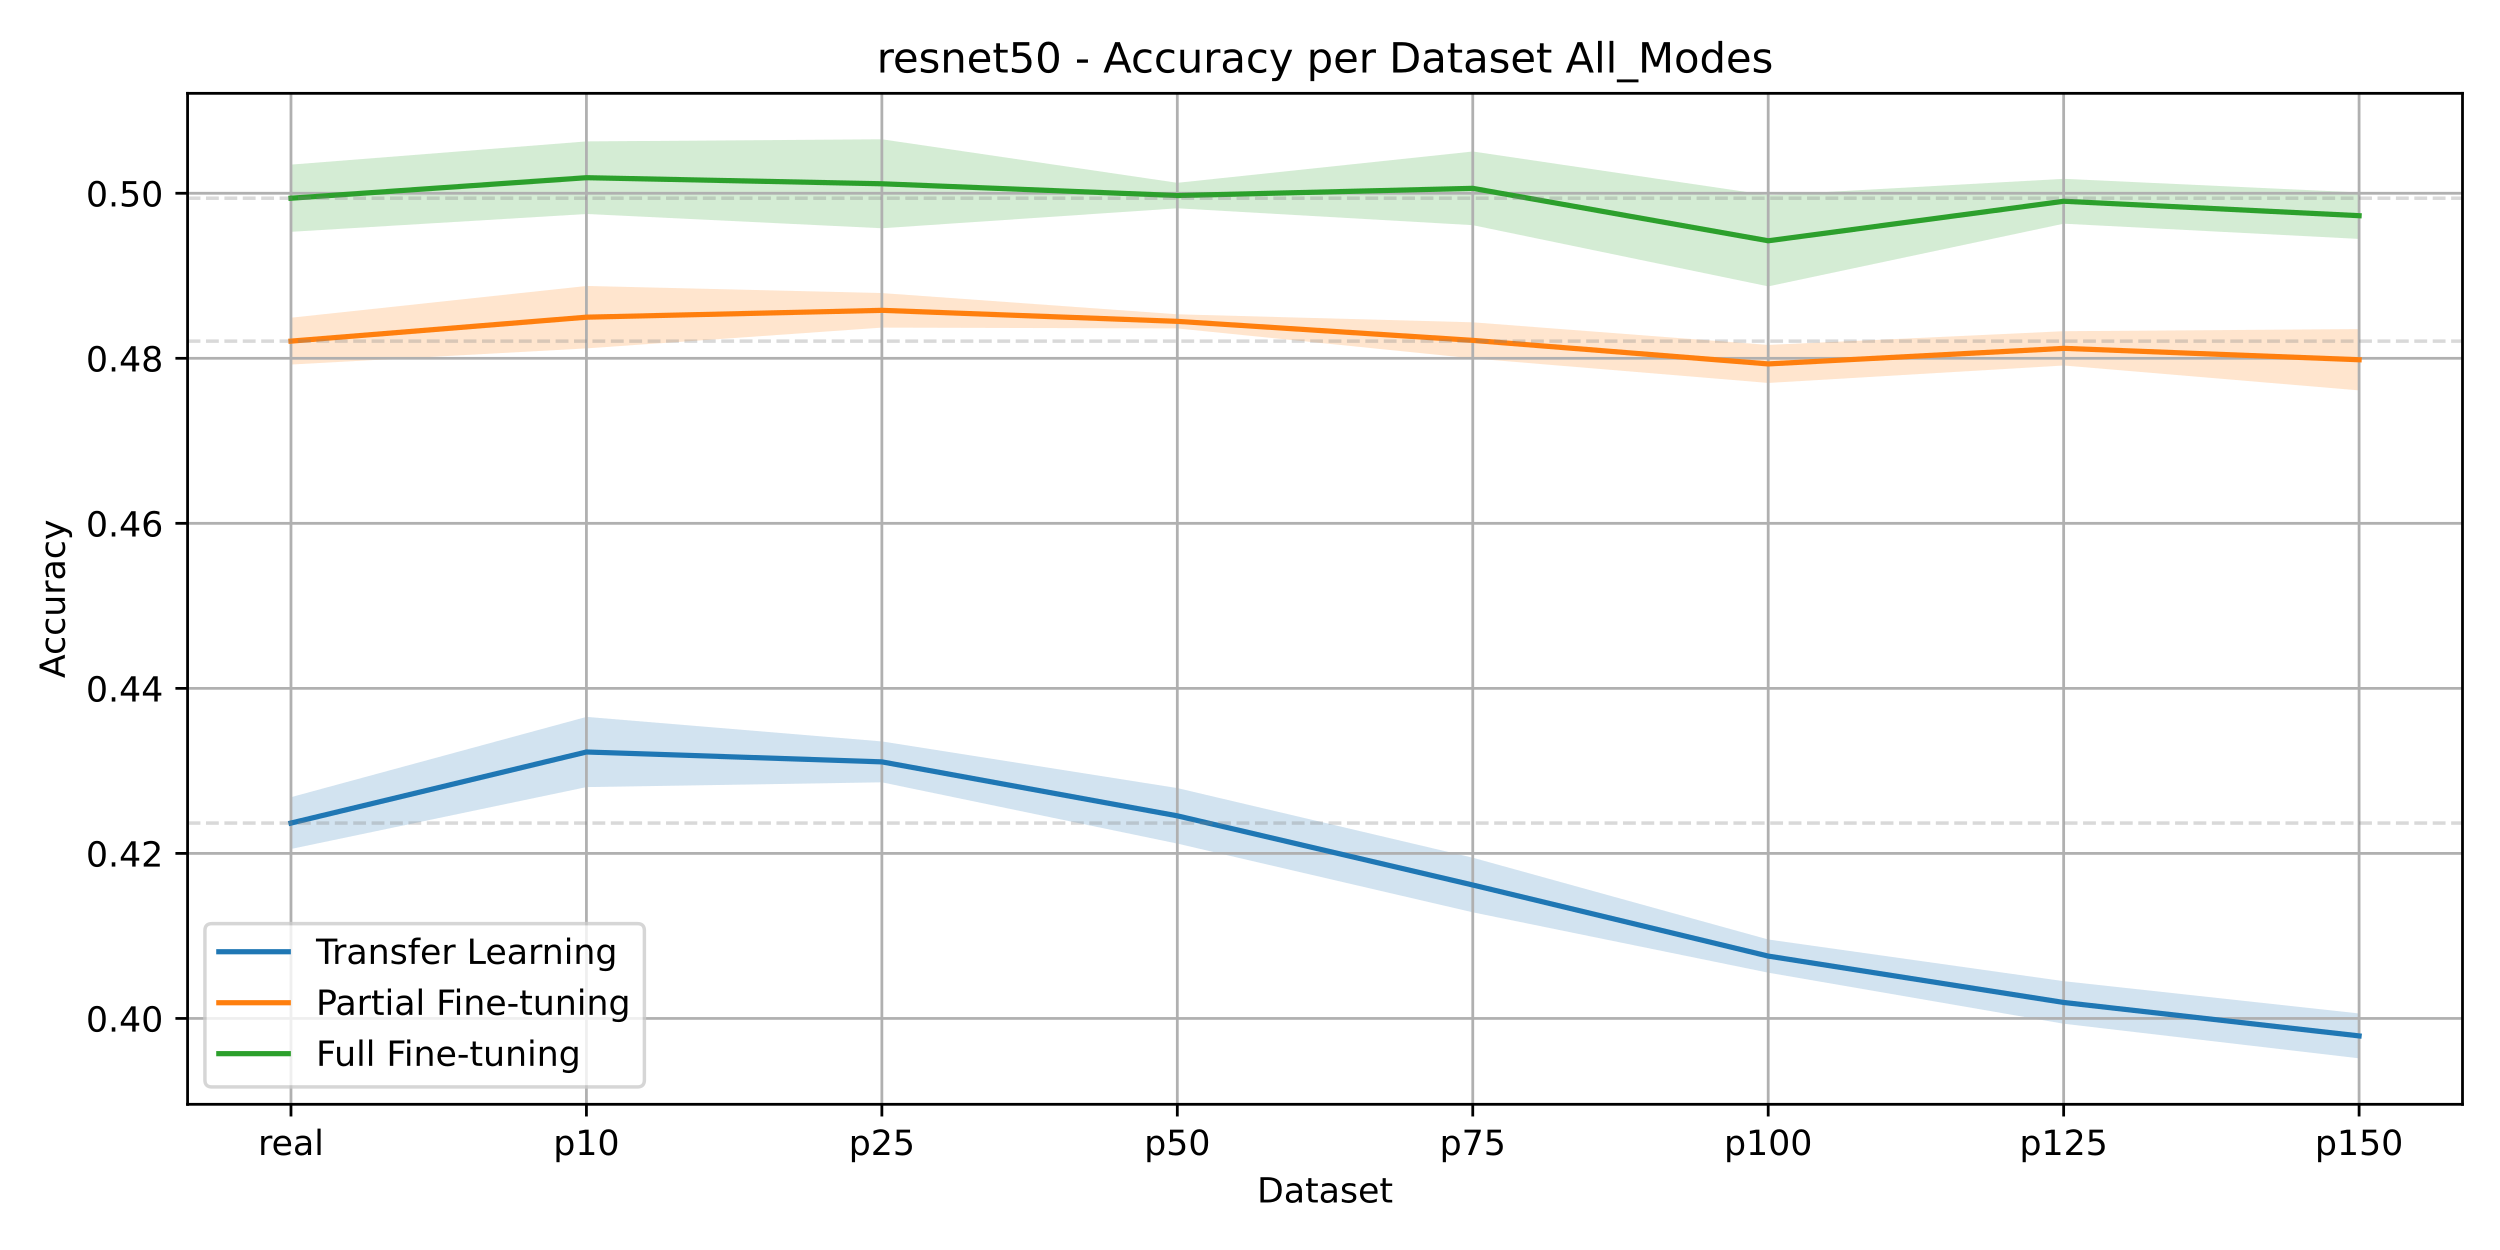
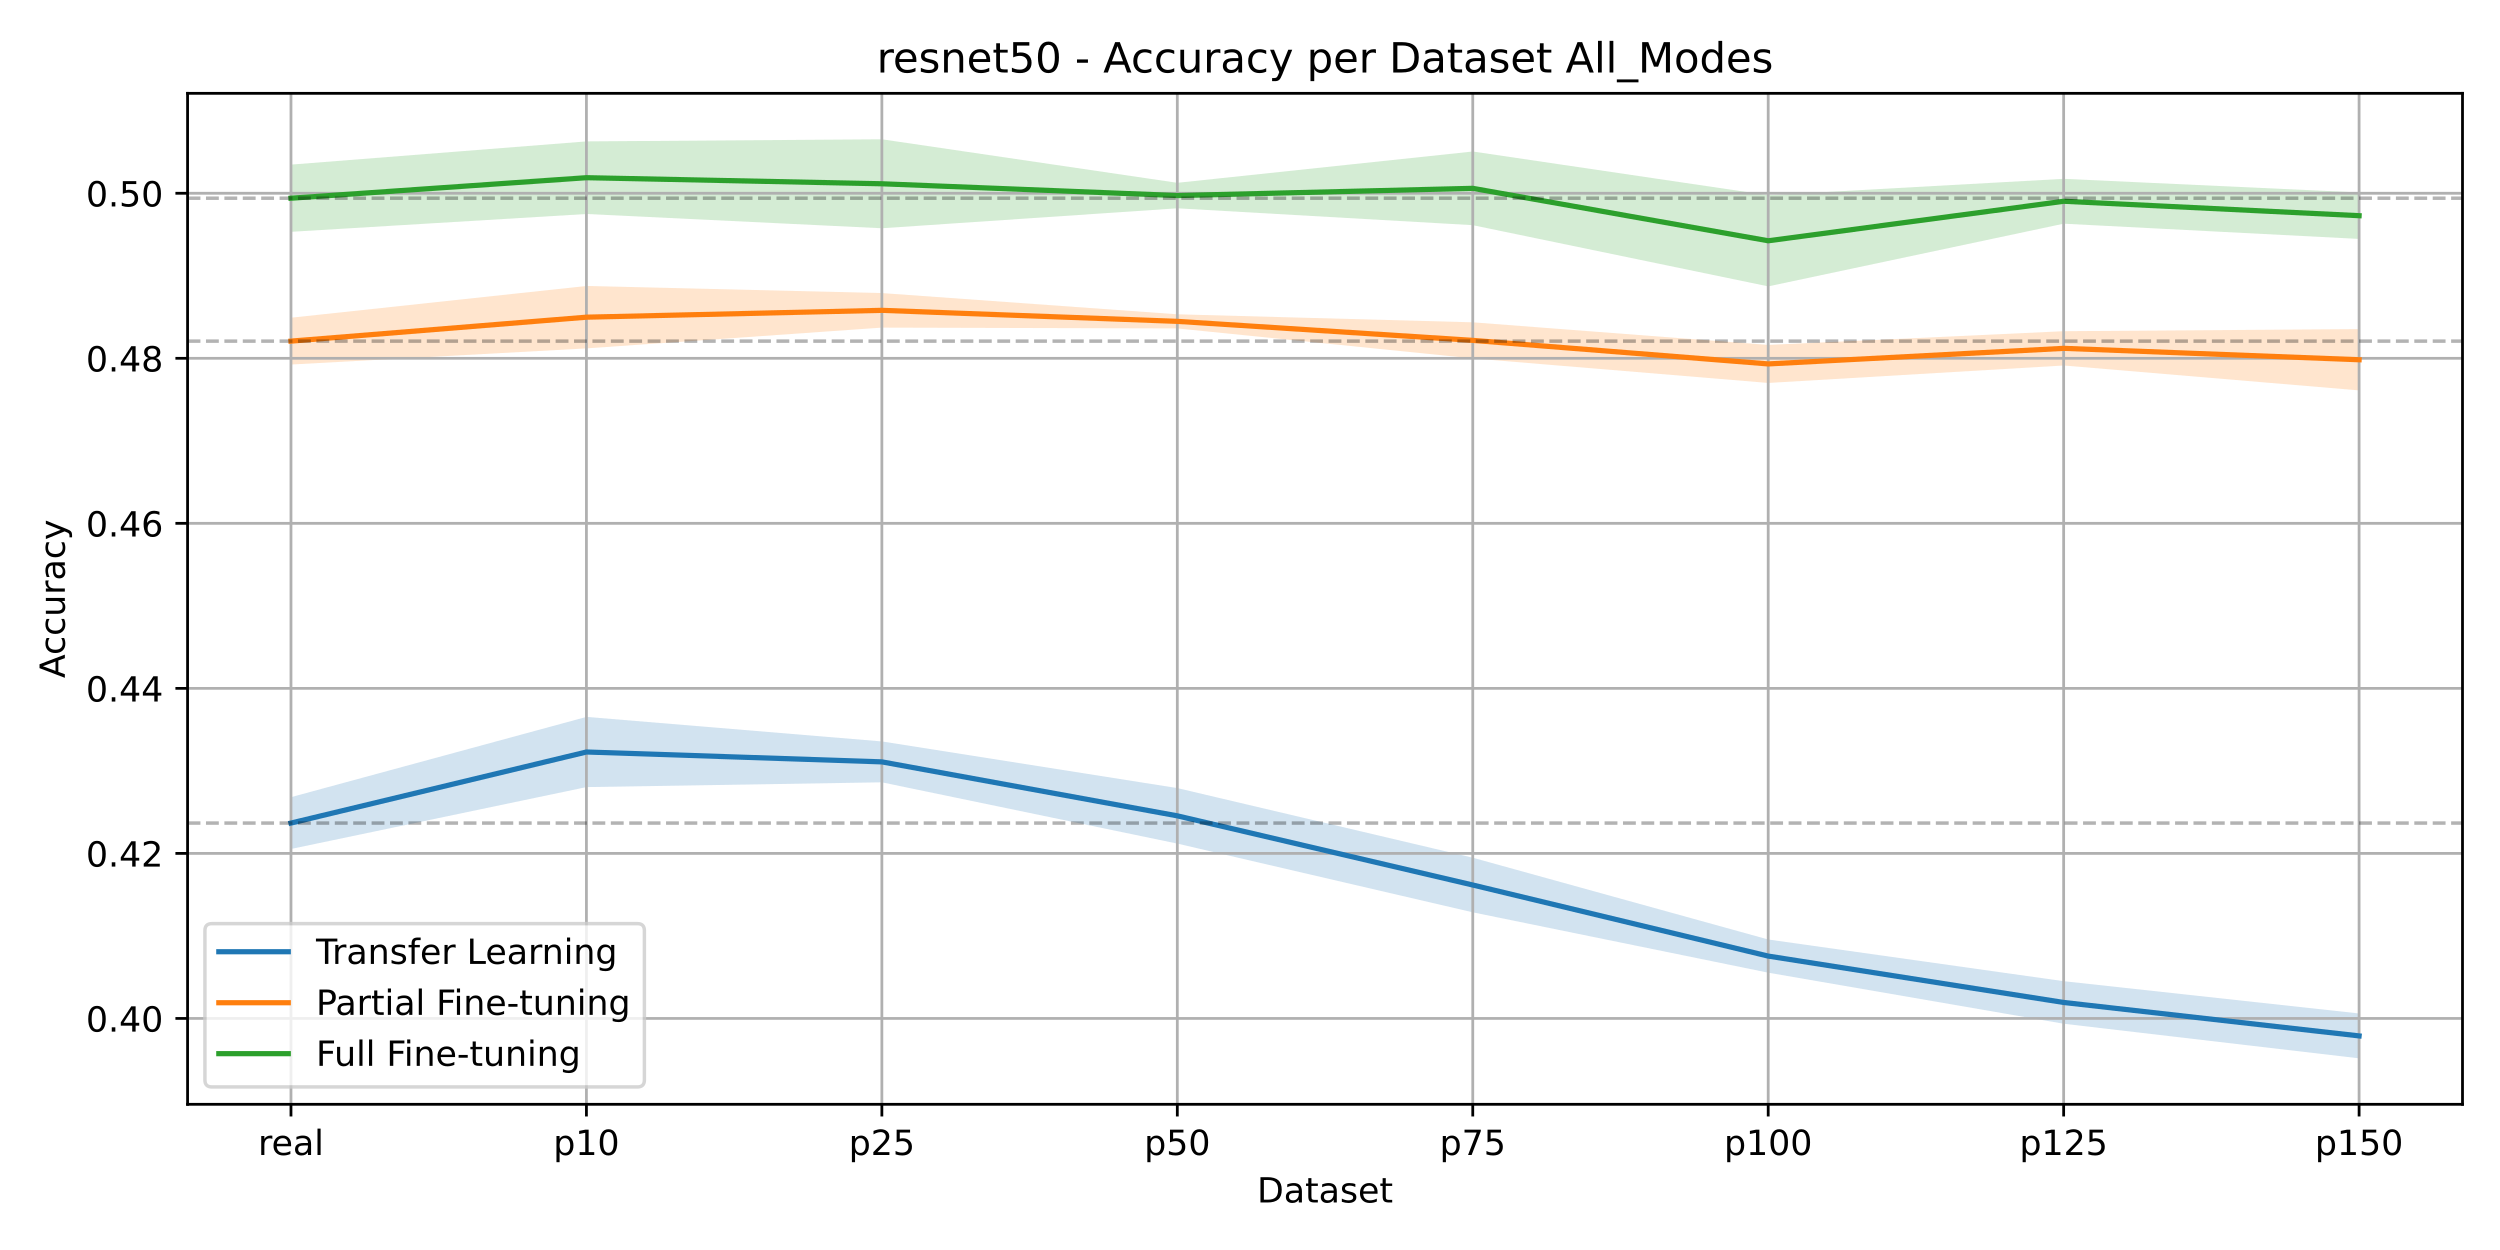
<svg xmlns="http://www.w3.org/2000/svg" xmlns:xlink="http://www.w3.org/1999/xlink" width="720pt" height="360pt" viewBox="0 0 720 360" version="1.1">
  <defs>
    <style type="text/css">*{stroke-linejoin: round; stroke-linecap: butt}</style>
  </defs>
  <g id="figure_1">
    <g id="patch_1">
      <path d="M 0 360  L 720 360  L 720 0  L 0 0  z " style="fill: #ffffff" />
    </g>
    <g id="axes_1">
      <g id="patch_2">
        <path d="M 54.02 318.04  L 709.2 318.04  L 709.2 26.88  L 54.02 26.88  z " style="fill: #ffffff" />
      </g>
      <g id="FillBetweenPolyCollection_1">
-         <path d="M 83.801 229.582  L 83.801 244.504  L 168.889 226.684  L 253.978 225.308  L 339.066 242.96  L 424.154 262.749  L 509.242 280.134  L 594.331 294.838  L 679.419 304.805  L 679.419 291.88  L 679.419 291.88  L 594.331 282.582  L 509.242 270.576  L 424.154 247.023  L 339.066 226.967  L 253.978 213.531  L 168.889 206.464  L 83.801 229.582  z " clip-path="url(#p62817c2807)" style="fill: #1f77b4; fill-opacity: 0.2" />
+         <path d="M 83.801 229.582  L 83.801 244.504  L 168.889 226.684  L 253.978 225.308  L 339.066 242.96  L 424.154 262.749  L 509.242 280.134  L 594.331 294.838  L 679.419 304.805  L 679.419 291.88  L 679.419 291.88  L 594.331 282.582  L 509.242 270.576  L 424.154 247.023  L 339.066 226.967  L 253.978 213.531  L 168.889 206.464  L 83.801 229.582  z " clip-path="url(#p99d14ef0bc)" style="fill: #1f77b4; fill-opacity: 0.2" />
      </g>
      <g id="FillBetweenPolyCollection_2">
-         <path d="M 83.801 91.502  L 83.801 104.987  L 168.889 100.338  L 253.978 94.353  L 339.066 94.589  L 424.154 103.225  L 509.242 110.29  L 594.331 105.263  L 679.419 112.437  L 679.419 94.779  L 679.419 94.779  L 594.331 95.385  L 509.242 99.335  L 424.154 92.826  L 339.066 90.516  L 253.978 84.403  L 168.889 82.359  L 83.801 91.502  z " clip-path="url(#p62817c2807)" style="fill: #ff7f0e; fill-opacity: 0.2" />
+         <path d="M 83.801 91.502  L 83.801 104.987  L 168.889 100.338  L 253.978 94.353  L 339.066 94.589  L 424.154 103.225  L 509.242 110.29  L 594.331 105.263  L 679.419 112.437  L 679.419 94.779  L 679.419 94.779  L 594.331 95.385  L 509.242 99.335  L 424.154 92.826  L 339.066 90.516  L 253.978 84.403  L 168.889 82.359  L 83.801 91.502  z " clip-path="url(#p99d14ef0bc)" style="fill: #ff7f0e; fill-opacity: 0.2" />
      </g>
      <g id="FillBetweenPolyCollection_3">
-         <path d="M 83.801 47.409  L 83.801 66.764  L 168.889 61.631  L 253.978 65.739  L 339.066 59.99  L 424.154 64.851  L 509.242 82.477  L 594.331 64.423  L 679.419 68.811  L 679.419 55.433  L 679.419 55.433  L 594.331 51.501  L 509.242 56.215  L 424.154 43.63  L 339.066 52.65  L 253.978 40.115  L 168.889 40.72  L 83.801 47.409  z " clip-path="url(#p62817c2807)" style="fill: #2ca02c; fill-opacity: 0.2" />
+         <path d="M 83.801 47.409  L 83.801 66.764  L 168.889 61.631  L 253.978 65.739  L 339.066 59.99  L 424.154 64.851  L 509.242 82.477  L 594.331 64.423  L 679.419 68.811  L 679.419 55.433  L 679.419 55.433  L 594.331 51.501  L 509.242 56.215  L 424.154 43.63  L 339.066 52.65  L 253.978 40.115  L 168.889 40.72  L 83.801 47.409  z " clip-path="url(#p99d14ef0bc)" style="fill: #2ca02c; fill-opacity: 0.2" />
      </g>
      <g id="matplotlib.axis_1">
        <g id="xtick_1">
          <g id="line2d_1">
-             <path d="M 83.801 318.04  L 83.801 26.88  " clip-path="url(#p62817c2807)" style="fill: none; stroke: #b0b0b0; stroke-width: 0.8; stroke-linecap: square" />
+             <path d="M 83.801 318.04  L 83.801 26.88  " clip-path="url(#p99d14ef0bc)" style="fill: none; stroke: #b0b0b0; stroke-width: 0.8; stroke-linecap: square" />
          </g>
          <g id="line2d_2">
            <defs>
-               <path id="mfe6472a7a0" d="M 0 0  L 0 3.5  " style="stroke: #000000; stroke-width: 0.8" />
+               <path id="m3a8eec5e37" d="M 0 0  L 0 3.5  " style="stroke: #000000; stroke-width: 0.8" />
            </defs>
            <g>
-               <use xlink:href="#mfe6472a7a0" x="83.801" y="318.04" style="stroke: #000000; stroke-width: 0.8" />
+               <use xlink:href="#m3a8eec5e37" x="83.801" y="318.04" style="stroke: #000000; stroke-width: 0.8" />
            </g>
          </g>
          <g id="text_1">
            <g transform="translate(74.32825 332.6384) scale(0.1 -0.1)">
              <defs>
                <path id="DejaVuSans-72" d="M 2631 2963  Q 2534 3019 2420 3045  Q 2306 3072 2169 3072  Q 1681 3072 1420 2755  Q 1159 2438 1159 1844  L 1159 0  L 581 0  L 581 3500  L 1159 3500  L 1159 2956  Q 1341 3275 1631 3429  Q 1922 3584 2338 3584  Q 2397 3584 2469 3576  Q 2541 3569 2628 3553  L 2631 2963  z " transform="scale(0.015625)" />
                <path id="DejaVuSans-65" d="M 3597 1894  L 3597 1613  L 953 1613  Q 991 1019 1311 708  Q 1631 397 2203 397  Q 2534 397 2845 478  Q 3156 559 3463 722  L 3463 178  Q 3153 47 2828 -22  Q 2503 -91 2169 -91  Q 1331 -91 842 396  Q 353 884 353 1716  Q 353 2575 817 3079  Q 1281 3584 2069 3584  Q 2775 3584 3186 3129  Q 3597 2675 3597 1894  z M 3022 2063  Q 3016 2534 2758 2815  Q 2500 3097 2075 3097  Q 1594 3097 1305 2825  Q 1016 2553 972 2059  L 3022 2063  z " transform="scale(0.015625)" />
                <path id="DejaVuSans-61" d="M 2194 1759  Q 1497 1759 1228 1600  Q 959 1441 959 1056  Q 959 750 1161 570  Q 1363 391 1709 391  Q 2188 391 2477 730  Q 2766 1069 2766 1631  L 2766 1759  L 2194 1759  z M 3341 1997  L 3341 0  L 2766 0  L 2766 531  Q 2569 213 2275 61  Q 1981 -91 1556 -91  Q 1019 -91 701 211  Q 384 513 384 1019  Q 384 1609 779 1909  Q 1175 2209 1959 2209  L 2766 2209  L 2766 2266  Q 2766 2663 2505 2880  Q 2244 3097 1772 3097  Q 1472 3097 1187 3025  Q 903 2953 641 2809  L 641 3341  Q 956 3463 1253 3523  Q 1550 3584 1831 3584  Q 2591 3584 2966 3190  Q 3341 2797 3341 1997  z " transform="scale(0.015625)" />
                <path id="DejaVuSans-6c" d="M 603 4863  L 1178 4863  L 1178 0  L 603 0  L 603 4863  z " transform="scale(0.015625)" />
              </defs>
              <use xlink:href="#DejaVuSans-72" />
              <use xlink:href="#DejaVuSans-65" transform="translate(38.86328 0)" />
              <use xlink:href="#DejaVuSans-61" transform="translate(100.3867 0)" />
              <use xlink:href="#DejaVuSans-6c" transform="translate(161.666 0)" />
            </g>
          </g>
        </g>
        <g id="xtick_2">
          <g id="line2d_3">
-             <path d="M 168.889 318.04  L 168.889 26.88  " clip-path="url(#p62817c2807)" style="fill: none; stroke: #b0b0b0; stroke-width: 0.8; stroke-linecap: square" />
+             <path d="M 168.889 318.04  L 168.889 26.88  " clip-path="url(#p99d14ef0bc)" style="fill: none; stroke: #b0b0b0; stroke-width: 0.8; stroke-linecap: square" />
          </g>
          <g id="line2d_4">
            <g>
-               <use xlink:href="#mfe6472a7a0" x="168.889" y="318.04" style="stroke: #000000; stroke-width: 0.8" />
+               <use xlink:href="#m3a8eec5e37" x="168.889" y="318.04" style="stroke: #000000; stroke-width: 0.8" />
            </g>
          </g>
          <g id="text_2">
            <g transform="translate(159.3525 332.6384) scale(0.1 -0.1)">
              <defs>
                <path id="DejaVuSans-70" d="M 1159 525  L 1159 -1331  L 581 -1331  L 581 3500  L 1159 3500  L 1159 2969  Q 1341 3281 1617 3432  Q 1894 3584 2278 3584  Q 2916 3584 3314 3078  Q 3713 2572 3713 1747  Q 3713 922 3314 415  Q 2916 -91 2278 -91  Q 1894 -91 1617 61  Q 1341 213 1159 525  z M 3116 1747  Q 3116 2381 2855 2742  Q 2594 3103 2138 3103  Q 1681 3103 1420 2742  Q 1159 2381 1159 1747  Q 1159 1113 1420 752  Q 1681 391 2138 391  Q 2594 391 2855 752  Q 3116 1113 3116 1747  z " transform="scale(0.015625)" />
                <path id="DejaVuSans-31" d="M 794 531  L 1825 531  L 1825 4091  L 703 3866  L 703 4441  L 1819 4666  L 2450 4666  L 2450 531  L 3481 531  L 3481 0  L 794 0  L 794 531  z " transform="scale(0.015625)" />
                <path id="DejaVuSans-30" d="M 2034 4250  Q 1547 4250 1301 3770  Q 1056 3291 1056 2328  Q 1056 1369 1301 889  Q 1547 409 2034 409  Q 2525 409 2770 889  Q 3016 1369 3016 2328  Q 3016 3291 2770 3770  Q 2525 4250 2034 4250  z M 2034 4750  Q 2819 4750 3233 4129  Q 3647 3509 3647 2328  Q 3647 1150 3233 529  Q 2819 -91 2034 -91  Q 1250 -91 836 529  Q 422 1150 422 2328  Q 422 3509 836 4129  Q 1250 4750 2034 4750  z " transform="scale(0.015625)" />
              </defs>
              <use xlink:href="#DejaVuSans-70" />
              <use xlink:href="#DejaVuSans-31" transform="translate(63.47656 0)" />
              <use xlink:href="#DejaVuSans-30" transform="translate(127.0996 0)" />
            </g>
          </g>
        </g>
        <g id="xtick_3">
          <g id="line2d_5">
-             <path d="M 253.978 318.04  L 253.978 26.88  " clip-path="url(#p62817c2807)" style="fill: none; stroke: #b0b0b0; stroke-width: 0.8; stroke-linecap: square" />
+             <path d="M 253.978 318.04  L 253.978 26.88  " clip-path="url(#p99d14ef0bc)" style="fill: none; stroke: #b0b0b0; stroke-width: 0.8; stroke-linecap: square" />
          </g>
          <g id="line2d_6">
            <g>
-               <use xlink:href="#mfe6472a7a0" x="253.978" y="318.04" style="stroke: #000000; stroke-width: 0.8" />
+               <use xlink:href="#m3a8eec5e37" x="253.978" y="318.04" style="stroke: #000000; stroke-width: 0.8" />
            </g>
          </g>
          <g id="text_3">
            <g transform="translate(244.4408 332.6384) scale(0.1 -0.1)">
              <defs>
                <path id="DejaVuSans-32" d="M 1228 531  L 3431 531  L 3431 0  L 469 0  L 469 531  Q 828 903 1448 1529  Q 2069 2156 2228 2338  Q 2531 2678 2651 2914  Q 2772 3150 2772 3378  Q 2772 3750 2511 3984  Q 2250 4219 1831 4219  Q 1534 4219 1204 4116  Q 875 4013 500 3803  L 500 4441  Q 881 4594 1212 4672  Q 1544 4750 1819 4750  Q 2544 4750 2975 4387  Q 3406 4025 3406 3419  Q 3406 3131 3298 2873  Q 3191 2616 2906 2266  Q 2828 2175 2409 1742  Q 1991 1309 1228 531  z " transform="scale(0.015625)" />
                <path id="DejaVuSans-35" d="M 691 4666  L 3169 4666  L 3169 4134  L 1269 4134  L 1269 2991  Q 1406 3038 1543 3061  Q 1681 3084 1819 3084  Q 2600 3084 3056 2656  Q 3513 2228 3513 1497  Q 3513 744 3044 326  Q 2575 -91 1722 -91  Q 1428 -91 1123 -41  Q 819 9 494 109  L 494 744  Q 775 591 1075 516  Q 1375 441 1709 441  Q 2250 441 2565 725  Q 2881 1009 2881 1497  Q 2881 1984 2565 2268  Q 2250 2553 1709 2553  Q 1456 2553 1204 2497  Q 953 2441 691 2322  L 691 4666  z " transform="scale(0.015625)" />
              </defs>
              <use xlink:href="#DejaVuSans-70" />
              <use xlink:href="#DejaVuSans-32" transform="translate(63.47656 0)" />
              <use xlink:href="#DejaVuSans-35" transform="translate(127.0996 0)" />
            </g>
          </g>
        </g>
        <g id="xtick_4">
          <g id="line2d_7">
-             <path d="M 339.066 318.04  L 339.066 26.88  " clip-path="url(#p62817c2807)" style="fill: none; stroke: #b0b0b0; stroke-width: 0.8; stroke-linecap: square" />
+             <path d="M 339.066 318.04  L 339.066 26.88  " clip-path="url(#p99d14ef0bc)" style="fill: none; stroke: #b0b0b0; stroke-width: 0.8; stroke-linecap: square" />
          </g>
          <g id="line2d_8">
            <g>
-               <use xlink:href="#mfe6472a7a0" x="339.066" y="318.04" style="stroke: #000000; stroke-width: 0.8" />
+               <use xlink:href="#m3a8eec5e37" x="339.066" y="318.04" style="stroke: #000000; stroke-width: 0.8" />
            </g>
          </g>
          <g id="text_4">
            <g transform="translate(329.5291 332.6384) scale(0.1 -0.1)">
              <use xlink:href="#DejaVuSans-70" />
              <use xlink:href="#DejaVuSans-35" transform="translate(63.47656 0)" />
              <use xlink:href="#DejaVuSans-30" transform="translate(127.0996 0)" />
            </g>
          </g>
        </g>
        <g id="xtick_5">
          <g id="line2d_9">
-             <path d="M 424.154 318.04  L 424.154 26.88  " clip-path="url(#p62817c2807)" style="fill: none; stroke: #b0b0b0; stroke-width: 0.8; stroke-linecap: square" />
+             <path d="M 424.154 318.04  L 424.154 26.88  " clip-path="url(#p99d14ef0bc)" style="fill: none; stroke: #b0b0b0; stroke-width: 0.8; stroke-linecap: square" />
          </g>
          <g id="line2d_10">
            <g>
-               <use xlink:href="#mfe6472a7a0" x="424.154" y="318.04" style="stroke: #000000; stroke-width: 0.8" />
+               <use xlink:href="#m3a8eec5e37" x="424.154" y="318.04" style="stroke: #000000; stroke-width: 0.8" />
            </g>
          </g>
          <g id="text_5">
            <g transform="translate(414.6174 332.6384) scale(0.1 -0.1)">
              <defs>
                <path id="DejaVuSans-37" d="M 525 4666  L 3525 4666  L 3525 4397  L 1831 0  L 1172 0  L 2766 4134  L 525 4134  L 525 4666  z " transform="scale(0.015625)" />
              </defs>
              <use xlink:href="#DejaVuSans-70" />
              <use xlink:href="#DejaVuSans-37" transform="translate(63.47656 0)" />
              <use xlink:href="#DejaVuSans-35" transform="translate(127.0996 0)" />
            </g>
          </g>
        </g>
        <g id="xtick_6">
          <g id="line2d_11">
-             <path d="M 509.242 318.04  L 509.242 26.88  " clip-path="url(#p62817c2807)" style="fill: none; stroke: #b0b0b0; stroke-width: 0.8; stroke-linecap: square" />
+             <path d="M 509.242 318.04  L 509.242 26.88  " clip-path="url(#p99d14ef0bc)" style="fill: none; stroke: #b0b0b0; stroke-width: 0.8; stroke-linecap: square" />
          </g>
          <g id="line2d_12">
            <g>
-               <use xlink:href="#mfe6472a7a0" x="509.242" y="318.04" style="stroke: #000000; stroke-width: 0.8" />
+               <use xlink:href="#m3a8eec5e37" x="509.242" y="318.04" style="stroke: #000000; stroke-width: 0.8" />
            </g>
          </g>
          <g id="text_6">
            <g transform="translate(496.5245 332.6384) scale(0.1 -0.1)">
              <use xlink:href="#DejaVuSans-70" />
              <use xlink:href="#DejaVuSans-31" transform="translate(63.47656 0)" />
              <use xlink:href="#DejaVuSans-30" transform="translate(127.0996 0)" />
              <use xlink:href="#DejaVuSans-30" transform="translate(190.7227 0)" />
            </g>
          </g>
        </g>
        <g id="xtick_7">
          <g id="line2d_13">
-             <path d="M 594.331 318.04  L 594.331 26.88  " clip-path="url(#p62817c2807)" style="fill: none; stroke: #b0b0b0; stroke-width: 0.8; stroke-linecap: square" />
+             <path d="M 594.331 318.04  L 594.331 26.88  " clip-path="url(#p99d14ef0bc)" style="fill: none; stroke: #b0b0b0; stroke-width: 0.8; stroke-linecap: square" />
          </g>
          <g id="line2d_14">
            <g>
-               <use xlink:href="#mfe6472a7a0" x="594.331" y="318.04" style="stroke: #000000; stroke-width: 0.8" />
+               <use xlink:href="#m3a8eec5e37" x="594.331" y="318.04" style="stroke: #000000; stroke-width: 0.8" />
            </g>
          </g>
          <g id="text_7">
            <g transform="translate(581.6128 332.6384) scale(0.1 -0.1)">
              <use xlink:href="#DejaVuSans-70" />
              <use xlink:href="#DejaVuSans-31" transform="translate(63.47656 0)" />
              <use xlink:href="#DejaVuSans-32" transform="translate(127.0996 0)" />
              <use xlink:href="#DejaVuSans-35" transform="translate(190.7227 0)" />
            </g>
          </g>
        </g>
        <g id="xtick_8">
          <g id="line2d_15">
-             <path d="M 679.419 318.04  L 679.419 26.88  " clip-path="url(#p62817c2807)" style="fill: none; stroke: #b0b0b0; stroke-width: 0.8; stroke-linecap: square" />
+             <path d="M 679.419 318.04  L 679.419 26.88  " clip-path="url(#p99d14ef0bc)" style="fill: none; stroke: #b0b0b0; stroke-width: 0.8; stroke-linecap: square" />
          </g>
          <g id="line2d_16">
            <g>
-               <use xlink:href="#mfe6472a7a0" x="679.419" y="318.04" style="stroke: #000000; stroke-width: 0.8" />
+               <use xlink:href="#m3a8eec5e37" x="679.419" y="318.04" style="stroke: #000000; stroke-width: 0.8" />
            </g>
          </g>
          <g id="text_8">
            <g transform="translate(666.7011 332.6384) scale(0.1 -0.1)">
              <use xlink:href="#DejaVuSans-70" />
              <use xlink:href="#DejaVuSans-31" transform="translate(63.47656 0)" />
              <use xlink:href="#DejaVuSans-35" transform="translate(127.0996 0)" />
              <use xlink:href="#DejaVuSans-30" transform="translate(190.7227 0)" />
            </g>
          </g>
        </g>
        <g id="text_9">
          <g transform="translate(362.0303 346.3166) scale(0.1 -0.1)">
            <defs>
              <path id="DejaVuSans-44" d="M 1259 4147  L 1259 519  L 2022 519  Q 2988 519 3436 956  Q 3884 1394 3884 2338  Q 3884 3275 3436 3711  Q 2988 4147 2022 4147  L 1259 4147  z M 628 4666  L 1925 4666  Q 3281 4666 3915 4102  Q 4550 3538 4550 2338  Q 4550 1131 3912 565  Q 3275 0 1925 0  L 628 0  L 628 4666  z " transform="scale(0.015625)" />
              <path id="DejaVuSans-74" d="M 1172 4494  L 1172 3500  L 2356 3500  L 2356 3053  L 1172 3053  L 1172 1153  Q 1172 725 1289 603  Q 1406 481 1766 481  L 2356 481  L 2356 0  L 1766 0  Q 1100 0 847 248  Q 594 497 594 1153  L 594 3053  L 172 3053  L 172 3500  L 594 3500  L 594 4494  L 1172 4494  z " transform="scale(0.015625)" />
              <path id="DejaVuSans-73" d="M 2834 3397  L 2834 2853  Q 2591 2978 2328 3040  Q 2066 3103 1784 3103  Q 1356 3103 1142 2972  Q 928 2841 928 2578  Q 928 2378 1081 2264  Q 1234 2150 1697 2047  L 1894 2003  Q 2506 1872 2764 1633  Q 3022 1394 3022 966  Q 3022 478 2636 193  Q 2250 -91 1575 -91  Q 1294 -91 989 -36  Q 684 19 347 128  L 347 722  Q 666 556 975 473  Q 1284 391 1588 391  Q 1994 391 2212 530  Q 2431 669 2431 922  Q 2431 1156 2273 1281  Q 2116 1406 1581 1522  L 1381 1569  Q 847 1681 609 1914  Q 372 2147 372 2553  Q 372 3047 722 3315  Q 1072 3584 1716 3584  Q 2034 3584 2315 3537  Q 2597 3491 2834 3397  z " transform="scale(0.015625)" />
            </defs>
            <use xlink:href="#DejaVuSans-44" />
            <use xlink:href="#DejaVuSans-61" transform="translate(77.00195 0)" />
            <use xlink:href="#DejaVuSans-74" transform="translate(138.2812 0)" />
            <use xlink:href="#DejaVuSans-61" transform="translate(177.4902 0)" />
            <use xlink:href="#DejaVuSans-73" transform="translate(238.7695 0)" />
            <use xlink:href="#DejaVuSans-65" transform="translate(290.8691 0)" />
            <use xlink:href="#DejaVuSans-74" transform="translate(352.3926 0)" />
          </g>
        </g>
      </g>
      <g id="matplotlib.axis_2">
        <g id="ytick_1">
          <g id="line2d_17">
-             <path d="M 54.02 293.307  L 709.2 293.307  " clip-path="url(#p62817c2807)" style="fill: none; stroke: #b0b0b0; stroke-width: 0.8; stroke-linecap: square" />
+             <path d="M 54.02 293.307  L 709.2 293.307  " clip-path="url(#p99d14ef0bc)" style="fill: none; stroke: #b0b0b0; stroke-width: 0.8; stroke-linecap: square" />
          </g>
          <g id="line2d_18">
            <defs>
-               <path id="m72f1c2a800" d="M 0 0  L -3.5 0  " style="stroke: #000000; stroke-width: 0.8" />
+               <path id="ma00a233ddf" d="M 0 0  L -3.5 0  " style="stroke: #000000; stroke-width: 0.8" />
            </defs>
            <g>
-               <use xlink:href="#m72f1c2a800" x="54.02" y="293.307" style="stroke: #000000; stroke-width: 0.8" />
+               <use xlink:href="#ma00a233ddf" x="54.02" y="293.307" style="stroke: #000000; stroke-width: 0.8" />
            </g>
          </g>
          <g id="text_10">
            <g transform="translate(24.75437 297.1064) scale(0.1 -0.1)">
              <defs>
                <path id="DejaVuSans-2e" d="M 684 794  L 1344 794  L 1344 0  L 684 0  L 684 794  z " transform="scale(0.015625)" />
                <path id="DejaVuSans-34" d="M 2419 4116  L 825 1625  L 2419 1625  L 2419 4116  z M 2253 4666  L 3047 4666  L 3047 1625  L 3713 1625  L 3713 1100  L 3047 1100  L 3047 0  L 2419 0  L 2419 1100  L 313 1100  L 313 1709  L 2253 4666  z " transform="scale(0.015625)" />
              </defs>
              <use xlink:href="#DejaVuSans-30" />
              <use xlink:href="#DejaVuSans-2e" transform="translate(63.62305 0)" />
              <use xlink:href="#DejaVuSans-34" transform="translate(95.41016 0)" />
              <use xlink:href="#DejaVuSans-30" transform="translate(159.0332 0)" />
            </g>
          </g>
        </g>
        <g id="ytick_2">
          <g id="line2d_19">
-             <path d="M 54.02 245.778  L 709.2 245.778  " clip-path="url(#p62817c2807)" style="fill: none; stroke: #b0b0b0; stroke-width: 0.8; stroke-linecap: square" />
+             <path d="M 54.02 245.778  L 709.2 245.778  " clip-path="url(#p99d14ef0bc)" style="fill: none; stroke: #b0b0b0; stroke-width: 0.8; stroke-linecap: square" />
          </g>
          <g id="line2d_20">
            <g>
-               <use xlink:href="#m72f1c2a800" x="54.02" y="245.778" style="stroke: #000000; stroke-width: 0.8" />
+               <use xlink:href="#ma00a233ddf" x="54.02" y="245.778" style="stroke: #000000; stroke-width: 0.8" />
            </g>
          </g>
          <g id="text_11">
            <g transform="translate(24.75437 249.5777) scale(0.1 -0.1)">
              <use xlink:href="#DejaVuSans-30" />
              <use xlink:href="#DejaVuSans-2e" transform="translate(63.62305 0)" />
              <use xlink:href="#DejaVuSans-34" transform="translate(95.41016 0)" />
              <use xlink:href="#DejaVuSans-32" transform="translate(159.0332 0)" />
            </g>
          </g>
        </g>
        <g id="ytick_3">
          <g id="line2d_21">
-             <path d="M 54.02 198.25  L 709.2 198.25  " clip-path="url(#p62817c2807)" style="fill: none; stroke: #b0b0b0; stroke-width: 0.8; stroke-linecap: square" />
+             <path d="M 54.02 198.25  L 709.2 198.25  " clip-path="url(#p99d14ef0bc)" style="fill: none; stroke: #b0b0b0; stroke-width: 0.8; stroke-linecap: square" />
          </g>
          <g id="line2d_22">
            <g>
-               <use xlink:href="#m72f1c2a800" x="54.02" y="198.25" style="stroke: #000000; stroke-width: 0.8" />
+               <use xlink:href="#ma00a233ddf" x="54.02" y="198.25" style="stroke: #000000; stroke-width: 0.8" />
            </g>
          </g>
          <g id="text_12">
            <g transform="translate(24.75437 202.0489) scale(0.1 -0.1)">
              <use xlink:href="#DejaVuSans-30" />
              <use xlink:href="#DejaVuSans-2e" transform="translate(63.62305 0)" />
              <use xlink:href="#DejaVuSans-34" transform="translate(95.41016 0)" />
              <use xlink:href="#DejaVuSans-34" transform="translate(159.0332 0)" />
            </g>
          </g>
        </g>
        <g id="ytick_4">
          <g id="line2d_23">
-             <path d="M 54.02 150.721  L 709.2 150.721  " clip-path="url(#p62817c2807)" style="fill: none; stroke: #b0b0b0; stroke-width: 0.8; stroke-linecap: square" />
+             <path d="M 54.02 150.721  L 709.2 150.721  " clip-path="url(#p99d14ef0bc)" style="fill: none; stroke: #b0b0b0; stroke-width: 0.8; stroke-linecap: square" />
          </g>
          <g id="line2d_24">
            <g>
-               <use xlink:href="#m72f1c2a800" x="54.02" y="150.721" style="stroke: #000000; stroke-width: 0.8" />
+               <use xlink:href="#ma00a233ddf" x="54.02" y="150.721" style="stroke: #000000; stroke-width: 0.8" />
            </g>
          </g>
          <g id="text_13">
            <g transform="translate(24.75437 154.5202) scale(0.1 -0.1)">
              <defs>
                <path id="DejaVuSans-36" d="M 2113 2584  Q 1688 2584 1439 2293  Q 1191 2003 1191 1497  Q 1191 994 1439 701  Q 1688 409 2113 409  Q 2538 409 2786 701  Q 3034 994 3034 1497  Q 3034 2003 2786 2293  Q 2538 2584 2113 2584  z M 3366 4563  L 3366 3988  Q 3128 4100 2886 4159  Q 2644 4219 2406 4219  Q 1781 4219 1451 3797  Q 1122 3375 1075 2522  Q 1259 2794 1537 2939  Q 1816 3084 2150 3084  Q 2853 3084 3261 2657  Q 3669 2231 3669 1497  Q 3669 778 3244 343  Q 2819 -91 2113 -91  Q 1303 -91 875 529  Q 447 1150 447 2328  Q 447 3434 972 4092  Q 1497 4750 2381 4750  Q 2619 4750 2861 4703  Q 3103 4656 3366 4563  z " transform="scale(0.015625)" />
              </defs>
              <use xlink:href="#DejaVuSans-30" />
              <use xlink:href="#DejaVuSans-2e" transform="translate(63.62305 0)" />
              <use xlink:href="#DejaVuSans-34" transform="translate(95.41016 0)" />
              <use xlink:href="#DejaVuSans-36" transform="translate(159.0332 0)" />
            </g>
          </g>
        </g>
        <g id="ytick_5">
          <g id="line2d_25">
-             <path d="M 54.02 103.192  L 709.2 103.192  " clip-path="url(#p62817c2807)" style="fill: none; stroke: #b0b0b0; stroke-width: 0.8; stroke-linecap: square" />
+             <path d="M 54.02 103.192  L 709.2 103.192  " clip-path="url(#p99d14ef0bc)" style="fill: none; stroke: #b0b0b0; stroke-width: 0.8; stroke-linecap: square" />
          </g>
          <g id="line2d_26">
            <g>
-               <use xlink:href="#m72f1c2a800" x="54.02" y="103.192" style="stroke: #000000; stroke-width: 0.8" />
+               <use xlink:href="#ma00a233ddf" x="54.02" y="103.192" style="stroke: #000000; stroke-width: 0.8" />
            </g>
          </g>
          <g id="text_14">
            <g transform="translate(24.75437 106.9914) scale(0.1 -0.1)">
              <defs>
                <path id="DejaVuSans-38" d="M 2034 2216  Q 1584 2216 1326 1975  Q 1069 1734 1069 1313  Q 1069 891 1326 650  Q 1584 409 2034 409  Q 2484 409 2743 651  Q 3003 894 3003 1313  Q 3003 1734 2745 1975  Q 2488 2216 2034 2216  z M 1403 2484  Q 997 2584 770 2862  Q 544 3141 544 3541  Q 544 4100 942 4425  Q 1341 4750 2034 4750  Q 2731 4750 3128 4425  Q 3525 4100 3525 3541  Q 3525 3141 3298 2862  Q 3072 2584 2669 2484  Q 3125 2378 3379 2068  Q 3634 1759 3634 1313  Q 3634 634 3220 271  Q 2806 -91 2034 -91  Q 1263 -91 848 271  Q 434 634 434 1313  Q 434 1759 690 2068  Q 947 2378 1403 2484  z M 1172 3481  Q 1172 3119 1398 2916  Q 1625 2713 2034 2713  Q 2441 2713 2670 2916  Q 2900 3119 2900 3481  Q 2900 3844 2670 4047  Q 2441 4250 2034 4250  Q 1625 4250 1398 4047  Q 1172 3844 1172 3481  z " transform="scale(0.015625)" />
              </defs>
              <use xlink:href="#DejaVuSans-30" />
              <use xlink:href="#DejaVuSans-2e" transform="translate(63.62305 0)" />
              <use xlink:href="#DejaVuSans-34" transform="translate(95.41016 0)" />
              <use xlink:href="#DejaVuSans-38" transform="translate(159.0332 0)" />
            </g>
          </g>
        </g>
        <g id="ytick_6">
          <g id="line2d_27">
-             <path d="M 54.02 55.663  L 709.2 55.663  " clip-path="url(#p62817c2807)" style="fill: none; stroke: #b0b0b0; stroke-width: 0.8; stroke-linecap: square" />
+             <path d="M 54.02 55.663  L 709.2 55.663  " clip-path="url(#p99d14ef0bc)" style="fill: none; stroke: #b0b0b0; stroke-width: 0.8; stroke-linecap: square" />
          </g>
          <g id="line2d_28">
            <g>
-               <use xlink:href="#m72f1c2a800" x="54.02" y="55.663" style="stroke: #000000; stroke-width: 0.8" />
+               <use xlink:href="#ma00a233ddf" x="54.02" y="55.663" style="stroke: #000000; stroke-width: 0.8" />
            </g>
          </g>
          <g id="text_15">
            <g transform="translate(24.75437 59.46263) scale(0.1 -0.1)">
              <use xlink:href="#DejaVuSans-30" />
              <use xlink:href="#DejaVuSans-2e" transform="translate(63.62305 0)" />
              <use xlink:href="#DejaVuSans-35" transform="translate(95.41016 0)" />
              <use xlink:href="#DejaVuSans-30" transform="translate(159.0332 0)" />
            </g>
          </g>
        </g>
        <g id="text_16">
          <g transform="translate(18.67469 195.2881) rotate(-90) scale(0.1 -0.1)">
            <defs>
              <path id="DejaVuSans-41" d="M 2188 4044  L 1331 1722  L 3047 1722  L 2188 4044  z M 1831 4666  L 2547 4666  L 4325 0  L 3669 0  L 3244 1197  L 1141 1197  L 716 0  L 50 0  L 1831 4666  z " transform="scale(0.015625)" />
              <path id="DejaVuSans-63" d="M 3122 3366  L 3122 2828  Q 2878 2963 2633 3030  Q 2388 3097 2138 3097  Q 1578 3097 1268 2742  Q 959 2388 959 1747  Q 959 1106 1268 751  Q 1578 397 2138 397  Q 2388 397 2633 464  Q 2878 531 3122 666  L 3122 134  Q 2881 22 2623 -34  Q 2366 -91 2075 -91  Q 1284 -91 818 406  Q 353 903 353 1747  Q 353 2603 823 3093  Q 1294 3584 2113 3584  Q 2378 3584 2631 3529  Q 2884 3475 3122 3366  z " transform="scale(0.015625)" />
              <path id="DejaVuSans-75" d="M 544 1381  L 544 3500  L 1119 3500  L 1119 1403  Q 1119 906 1312 657  Q 1506 409 1894 409  Q 2359 409 2629 706  Q 2900 1003 2900 1516  L 2900 3500  L 3475 3500  L 3475 0  L 2900 0  L 2900 538  Q 2691 219 2414 64  Q 2138 -91 1772 -91  Q 1169 -91 856 284  Q 544 659 544 1381  z M 1991 3584  L 1991 3584  z " transform="scale(0.015625)" />
              <path id="DejaVuSans-79" d="M 2059 -325  Q 1816 -950 1584 -1140  Q 1353 -1331 966 -1331  L 506 -1331  L 506 -850  L 844 -850  Q 1081 -850 1212 -737  Q 1344 -625 1503 -206  L 1606 56  L 191 3500  L 800 3500  L 1894 763  L 2988 3500  L 3597 3500  L 2059 -325  z " transform="scale(0.015625)" />
            </defs>
            <use xlink:href="#DejaVuSans-41" />
            <use xlink:href="#DejaVuSans-63" transform="translate(66.6582 0)" />
            <use xlink:href="#DejaVuSans-63" transform="translate(121.6387 0)" />
            <use xlink:href="#DejaVuSans-75" transform="translate(176.6191 0)" />
            <use xlink:href="#DejaVuSans-72" transform="translate(239.998 0)" />
            <use xlink:href="#DejaVuSans-61" transform="translate(281.1113 0)" />
            <use xlink:href="#DejaVuSans-63" transform="translate(342.3906 0)" />
            <use xlink:href="#DejaVuSans-79" transform="translate(397.3711 0)" />
          </g>
        </g>
      </g>
      <g id="line2d_29">
-         <path d="M 83.801 237.043  L 168.889 216.574  L 253.978 219.42  L 339.066 234.964  L 424.154 254.886  L 509.242 275.355  L 594.331 288.71  L 679.419 298.343  " clip-path="url(#p62817c2807)" style="fill: none; stroke: #1f77b4; stroke-width: 1.5; stroke-linecap: square" />
+         <path d="M 83.801 237.043  L 168.889 216.574  L 253.978 219.42  L 339.066 234.964  L 424.154 254.886  L 509.242 275.355  L 594.331 288.71  L 679.419 298.343  " clip-path="url(#p99d14ef0bc)" style="fill: none; stroke: #1f77b4; stroke-width: 1.5; stroke-linecap: square" />
      </g>
      <g id="line2d_30">
-         <path d="M 54.02 237.043  L 709.2 237.043  " clip-path="url(#p62817c2807)" style="fill: none; stroke-dasharray: 3.7,1.6; stroke-dashoffset: 0; stroke: #808080; stroke-opacity: 0.3" />
+         <path d="M 54.02 237.043  L 709.2 237.043  " clip-path="url(#p99d14ef0bc)" style="fill: none; stroke-dasharray: 3.7,1.6; stroke-dashoffset: 0; stroke: #000000; stroke-opacity: 0.3" />
      </g>
      <g id="line2d_31">
-         <path d="M 83.801 98.244  L 168.889 91.348  L 253.978 89.378  L 339.066 92.552  L 424.154 98.026  L 509.242 104.812  L 594.331 100.324  L 679.419 103.608  " clip-path="url(#p62817c2807)" style="fill: none; stroke: #ff7f0e; stroke-width: 1.5; stroke-linecap: square" />
+         <path d="M 83.801 98.244  L 168.889 91.348  L 253.978 89.378  L 339.066 92.552  L 424.154 98.026  L 509.242 104.812  L 594.331 100.324  L 679.419 103.608  " clip-path="url(#p99d14ef0bc)" style="fill: none; stroke: #ff7f0e; stroke-width: 1.5; stroke-linecap: square" />
      </g>
      <g id="line2d_32">
-         <path d="M 54.02 98.244  L 709.2 98.244  " clip-path="url(#p62817c2807)" style="fill: none; stroke-dasharray: 3.7,1.6; stroke-dashoffset: 0; stroke: #808080; stroke-opacity: 0.3" />
+         <path d="M 54.02 98.244  L 709.2 98.244  " clip-path="url(#p99d14ef0bc)" style="fill: none; stroke-dasharray: 3.7,1.6; stroke-dashoffset: 0; stroke: #000000; stroke-opacity: 0.3" />
      </g>
      <g id="line2d_33">
-         <path d="M 83.801 57.086  L 168.889 51.175  L 253.978 52.927  L 339.066 56.32  L 424.154 54.24  L 509.242 69.346  L 594.331 57.962  L 679.419 62.122  " clip-path="url(#p62817c2807)" style="fill: none; stroke: #2ca02c; stroke-width: 1.5; stroke-linecap: square" />
+         <path d="M 83.801 57.086  L 168.889 51.175  L 253.978 52.927  L 339.066 56.32  L 424.154 54.24  L 509.242 69.346  L 594.331 57.962  L 679.419 62.122  " clip-path="url(#p99d14ef0bc)" style="fill: none; stroke: #2ca02c; stroke-width: 1.5; stroke-linecap: square" />
      </g>
      <g id="line2d_34">
-         <path d="M 54.02 57.086  L 709.2 57.086  " clip-path="url(#p62817c2807)" style="fill: none; stroke-dasharray: 3.7,1.6; stroke-dashoffset: 0; stroke: #808080; stroke-opacity: 0.3" />
+         <path d="M 54.02 57.086  L 709.2 57.086  " clip-path="url(#p99d14ef0bc)" style="fill: none; stroke-dasharray: 3.7,1.6; stroke-dashoffset: 0; stroke: #000000; stroke-opacity: 0.3" />
      </g>
      <g id="patch_3">
        <path d="M 54.02 318.04  L 54.02 26.88  " style="fill: none; stroke: #000000; stroke-width: 0.8; stroke-linejoin: miter; stroke-linecap: square" />
      </g>
      <g id="patch_4">
        <path d="M 709.2 318.04  L 709.2 26.88  " style="fill: none; stroke: #000000; stroke-width: 0.8; stroke-linejoin: miter; stroke-linecap: square" />
      </g>
      <g id="patch_5">
        <path d="M 54.02 318.04  L 709.2 318.04  " style="fill: none; stroke: #000000; stroke-width: 0.8; stroke-linejoin: miter; stroke-linecap: square" />
      </g>
      <g id="patch_6">
        <path d="M 54.02 26.88  L 709.2 26.88  " style="fill: none; stroke: #000000; stroke-width: 0.8; stroke-linejoin: miter; stroke-linecap: square" />
      </g>
      <g id="text_17">
        <g transform="translate(252.5106 20.88) scale(0.12 -0.12)">
          <defs>
            <path id="DejaVuSans-6e" d="M 3513 2113  L 3513 0  L 2938 0  L 2938 2094  Q 2938 2591 2744 2837  Q 2550 3084 2163 3084  Q 1697 3084 1428 2787  Q 1159 2491 1159 1978  L 1159 0  L 581 0  L 581 3500  L 1159 3500  L 1159 2956  Q 1366 3272 1645 3428  Q 1925 3584 2291 3584  Q 2894 3584 3203 3211  Q 3513 2838 3513 2113  z " transform="scale(0.015625)" />
            <path id="DejaVuSans-20" transform="scale(0.015625)" />
            <path id="DejaVuSans-2d" d="M 313 2009  L 1997 2009  L 1997 1497  L 313 1497  L 313 2009  z " transform="scale(0.015625)" />
            <path id="DejaVuSans-5f" d="M 3263 -1063  L 3263 -1509  L -63 -1509  L -63 -1063  L 3263 -1063  z " transform="scale(0.015625)" />
            <path id="DejaVuSans-4d" d="M 628 4666  L 1569 4666  L 2759 1491  L 3956 4666  L 4897 4666  L 4897 0  L 4281 0  L 4281 4097  L 3078 897  L 2444 897  L 1241 4097  L 1241 0  L 628 0  L 628 4666  z " transform="scale(0.015625)" />
            <path id="DejaVuSans-6f" d="M 1959 3097  Q 1497 3097 1228 2736  Q 959 2375 959 1747  Q 959 1119 1226 758  Q 1494 397 1959 397  Q 2419 397 2687 759  Q 2956 1122 2956 1747  Q 2956 2369 2687 2733  Q 2419 3097 1959 3097  z M 1959 3584  Q 2709 3584 3137 3096  Q 3566 2609 3566 1747  Q 3566 888 3137 398  Q 2709 -91 1959 -91  Q 1206 -91 779 398  Q 353 888 353 1747  Q 353 2609 779 3096  Q 1206 3584 1959 3584  z " transform="scale(0.015625)" />
            <path id="DejaVuSans-64" d="M 2906 2969  L 2906 4863  L 3481 4863  L 3481 0  L 2906 0  L 2906 525  Q 2725 213 2448 61  Q 2172 -91 1784 -91  Q 1150 -91 751 415  Q 353 922 353 1747  Q 353 2572 751 3078  Q 1150 3584 1784 3584  Q 2172 3584 2448 3432  Q 2725 3281 2906 2969  z M 947 1747  Q 947 1113 1208 752  Q 1469 391 1925 391  Q 2381 391 2643 752  Q 2906 1113 2906 1747  Q 2906 2381 2643 2742  Q 2381 3103 1925 3103  Q 1469 3103 1208 2742  Q 947 2381 947 1747  z " transform="scale(0.015625)" />
          </defs>
          <use xlink:href="#DejaVuSans-72" />
          <use xlink:href="#DejaVuSans-65" transform="translate(38.86328 0)" />
          <use xlink:href="#DejaVuSans-73" transform="translate(100.3867 0)" />
          <use xlink:href="#DejaVuSans-6e" transform="translate(152.4863 0)" />
          <use xlink:href="#DejaVuSans-65" transform="translate(215.8652 0)" />
          <use xlink:href="#DejaVuSans-74" transform="translate(277.3887 0)" />
          <use xlink:href="#DejaVuSans-35" transform="translate(316.5977 0)" />
          <use xlink:href="#DejaVuSans-30" transform="translate(380.2207 0)" />
          <use xlink:href="#DejaVuSans-20" transform="translate(443.8438 0)" />
          <use xlink:href="#DejaVuSans-2d" transform="translate(475.6309 0)" />
          <use xlink:href="#DejaVuSans-20" transform="translate(511.7148 0)" />
          <use xlink:href="#DejaVuSans-41" transform="translate(543.502 0)" />
          <use xlink:href="#DejaVuSans-63" transform="translate(610.1602 0)" />
          <use xlink:href="#DejaVuSans-63" transform="translate(665.1406 0)" />
          <use xlink:href="#DejaVuSans-75" transform="translate(720.1211 0)" />
          <use xlink:href="#DejaVuSans-72" transform="translate(783.5 0)" />
          <use xlink:href="#DejaVuSans-61" transform="translate(824.6133 0)" />
          <use xlink:href="#DejaVuSans-63" transform="translate(885.8926 0)" />
          <use xlink:href="#DejaVuSans-79" transform="translate(940.873 0)" />
          <use xlink:href="#DejaVuSans-20" transform="translate(1000.053 0)" />
          <use xlink:href="#DejaVuSans-70" transform="translate(1031.84 0)" />
          <use xlink:href="#DejaVuSans-65" transform="translate(1095.316 0)" />
          <use xlink:href="#DejaVuSans-72" transform="translate(1156.84 0)" />
          <use xlink:href="#DejaVuSans-20" transform="translate(1197.953 0)" />
          <use xlink:href="#DejaVuSans-44" transform="translate(1229.74 0)" />
          <use xlink:href="#DejaVuSans-61" transform="translate(1306.742 0)" />
          <use xlink:href="#DejaVuSans-74" transform="translate(1368.021 0)" />
          <use xlink:href="#DejaVuSans-61" transform="translate(1407.23 0)" />
          <use xlink:href="#DejaVuSans-73" transform="translate(1468.51 0)" />
          <use xlink:href="#DejaVuSans-65" transform="translate(1520.609 0)" />
          <use xlink:href="#DejaVuSans-74" transform="translate(1582.133 0)" />
          <use xlink:href="#DejaVuSans-20" transform="translate(1621.342 0)" />
          <use xlink:href="#DejaVuSans-41" transform="translate(1653.129 0)" />
          <use xlink:href="#DejaVuSans-6c" transform="translate(1721.537 0)" />
          <use xlink:href="#DejaVuSans-6c" transform="translate(1749.32 0)" />
          <use xlink:href="#DejaVuSans-5f" transform="translate(1777.104 0)" />
          <use xlink:href="#DejaVuSans-4d" transform="translate(1827.104 0)" />
          <use xlink:href="#DejaVuSans-6f" transform="translate(1913.383 0)" />
          <use xlink:href="#DejaVuSans-64" transform="translate(1974.564 0)" />
          <use xlink:href="#DejaVuSans-65" transform="translate(2038.041 0)" />
          <use xlink:href="#DejaVuSans-73" transform="translate(2099.564 0)" />
        </g>
      </g>
      <g id="legend_1">
        <g id="patch_7">
          <path d="M 61.02 313.04  L 183.584 313.04  Q 185.584 313.04 185.584 311.04  L 185.584 268.006  Q 185.584 266.006 183.584 266.006  L 61.02 266.006  Q 59.02 266.006 59.02 268.006  L 59.02 311.04  Q 59.02 313.04 61.02 313.04  z " style="fill: #ffffff; opacity: 0.8; stroke: #cccccc; stroke-linejoin: miter" />
        </g>
        <g id="line2d_35">
          <path d="M 63.02 274.104  L 73.02 274.104  L 83.02 274.104  " style="fill: none; stroke: #1f77b4; stroke-width: 1.5; stroke-linecap: square" />
        </g>
        <g id="text_18">
          <g transform="translate(91.02 277.6041) scale(0.1 -0.1)">
            <defs>
              <path id="DejaVuSans-54" d="M -19 4666  L 3928 4666  L 3928 4134  L 2272 4134  L 2272 0  L 1638 0  L 1638 4134  L -19 4134  L -19 4666  z " transform="scale(0.015625)" />
              <path id="DejaVuSans-66" d="M 2375 4863  L 2375 4384  L 1825 4384  Q 1516 4384 1395 4259  Q 1275 4134 1275 3809  L 1275 3500  L 2222 3500  L 2222 3053  L 1275 3053  L 1275 0  L 697 0  L 697 3053  L 147 3053  L 147 3500  L 697 3500  L 697 3744  Q 697 4328 969 4595  Q 1241 4863 1831 4863  L 2375 4863  z " transform="scale(0.015625)" />
              <path id="DejaVuSans-4c" d="M 628 4666  L 1259 4666  L 1259 531  L 3531 531  L 3531 0  L 628 0  L 628 4666  z " transform="scale(0.015625)" />
              <path id="DejaVuSans-69" d="M 603 3500  L 1178 3500  L 1178 0  L 603 0  L 603 3500  z M 603 4863  L 1178 4863  L 1178 4134  L 603 4134  L 603 4863  z " transform="scale(0.015625)" />
              <path id="DejaVuSans-67" d="M 2906 1791  Q 2906 2416 2648 2759  Q 2391 3103 1925 3103  Q 1463 3103 1205 2759  Q 947 2416 947 1791  Q 947 1169 1205 825  Q 1463 481 1925 481  Q 2391 481 2648 825  Q 2906 1169 2906 1791  z M 3481 434  Q 3481 -459 3084 -895  Q 2688 -1331 1869 -1331  Q 1566 -1331 1297 -1286  Q 1028 -1241 775 -1147  L 775 -588  Q 1028 -725 1275 -790  Q 1522 -856 1778 -856  Q 2344 -856 2625 -561  Q 2906 -266 2906 331  L 2906 616  Q 2728 306 2450 153  Q 2172 0 1784 0  Q 1141 0 747 490  Q 353 981 353 1791  Q 353 2603 747 3093  Q 1141 3584 1784 3584  Q 2172 3584 2450 3431  Q 2728 3278 2906 2969  L 2906 3500  L 3481 3500  L 3481 434  z " transform="scale(0.015625)" />
            </defs>
            <use xlink:href="#DejaVuSans-54" />
            <use xlink:href="#DejaVuSans-72" transform="translate(46.33398 0)" />
            <use xlink:href="#DejaVuSans-61" transform="translate(87.44727 0)" />
            <use xlink:href="#DejaVuSans-6e" transform="translate(148.7266 0)" />
            <use xlink:href="#DejaVuSans-73" transform="translate(212.1055 0)" />
            <use xlink:href="#DejaVuSans-66" transform="translate(264.2051 0)" />
            <use xlink:href="#DejaVuSans-65" transform="translate(299.4102 0)" />
            <use xlink:href="#DejaVuSans-72" transform="translate(360.9336 0)" />
            <use xlink:href="#DejaVuSans-20" transform="translate(402.0469 0)" />
            <use xlink:href="#DejaVuSans-4c" transform="translate(433.834 0)" />
            <use xlink:href="#DejaVuSans-65" transform="translate(487.7969 0)" />
            <use xlink:href="#DejaVuSans-61" transform="translate(549.3203 0)" />
            <use xlink:href="#DejaVuSans-72" transform="translate(610.5996 0)" />
            <use xlink:href="#DejaVuSans-6e" transform="translate(649.9629 0)" />
            <use xlink:href="#DejaVuSans-69" transform="translate(713.3418 0)" />
            <use xlink:href="#DejaVuSans-6e" transform="translate(741.125 0)" />
            <use xlink:href="#DejaVuSans-67" transform="translate(804.5039 0)" />
          </g>
        </g>
        <g id="line2d_36">
          <path d="M 63.02 288.782  L 73.02 288.782  L 83.02 288.782  " style="fill: none; stroke: #ff7f0e; stroke-width: 1.5; stroke-linecap: square" />
        </g>
        <g id="text_19">
          <g transform="translate(91.02 292.2822) scale(0.1 -0.1)">
            <defs>
              <path id="DejaVuSans-50" d="M 1259 4147  L 1259 2394  L 2053 2394  Q 2494 2394 2734 2622  Q 2975 2850 2975 3272  Q 2975 3691 2734 3919  Q 2494 4147 2053 4147  L 1259 4147  z M 628 4666  L 2053 4666  Q 2838 4666 3239 4311  Q 3641 3956 3641 3272  Q 3641 2581 3239 2228  Q 2838 1875 2053 1875  L 1259 1875  L 1259 0  L 628 0  L 628 4666  z " transform="scale(0.015625)" />
              <path id="DejaVuSans-46" d="M 628 4666  L 3309 4666  L 3309 4134  L 1259 4134  L 1259 2759  L 3109 2759  L 3109 2228  L 1259 2228  L 1259 0  L 628 0  L 628 4666  z " transform="scale(0.015625)" />
            </defs>
            <use xlink:href="#DejaVuSans-50" />
            <use xlink:href="#DejaVuSans-61" transform="translate(55.80273 0)" />
            <use xlink:href="#DejaVuSans-72" transform="translate(117.082 0)" />
            <use xlink:href="#DejaVuSans-74" transform="translate(158.1953 0)" />
            <use xlink:href="#DejaVuSans-69" transform="translate(197.4043 0)" />
            <use xlink:href="#DejaVuSans-61" transform="translate(225.1875 0)" />
            <use xlink:href="#DejaVuSans-6c" transform="translate(286.4668 0)" />
            <use xlink:href="#DejaVuSans-20" transform="translate(314.25 0)" />
            <use xlink:href="#DejaVuSans-46" transform="translate(346.0371 0)" />
            <use xlink:href="#DejaVuSans-69" transform="translate(396.3066 0)" />
            <use xlink:href="#DejaVuSans-6e" transform="translate(424.0898 0)" />
            <use xlink:href="#DejaVuSans-65" transform="translate(487.4688 0)" />
            <use xlink:href="#DejaVuSans-2d" transform="translate(548.9922 0)" />
            <use xlink:href="#DejaVuSans-74" transform="translate(585.0762 0)" />
            <use xlink:href="#DejaVuSans-75" transform="translate(624.2852 0)" />
            <use xlink:href="#DejaVuSans-6e" transform="translate(687.6641 0)" />
            <use xlink:href="#DejaVuSans-69" transform="translate(751.043 0)" />
            <use xlink:href="#DejaVuSans-6e" transform="translate(778.8262 0)" />
            <use xlink:href="#DejaVuSans-67" transform="translate(842.2051 0)" />
          </g>
        </g>
        <g id="line2d_37">
          <path d="M 63.02 303.46  L 73.02 303.46  L 83.02 303.46  " style="fill: none; stroke: #2ca02c; stroke-width: 1.5; stroke-linecap: square" />
        </g>
        <g id="text_20">
          <g transform="translate(91.02 306.9603) scale(0.1 -0.1)">
            <use xlink:href="#DejaVuSans-46" />
            <use xlink:href="#DejaVuSans-75" transform="translate(52.01953 0)" />
            <use xlink:href="#DejaVuSans-6c" transform="translate(115.3984 0)" />
            <use xlink:href="#DejaVuSans-6c" transform="translate(143.1816 0)" />
            <use xlink:href="#DejaVuSans-20" transform="translate(170.9648 0)" />
            <use xlink:href="#DejaVuSans-46" transform="translate(202.752 0)" />
            <use xlink:href="#DejaVuSans-69" transform="translate(253.0215 0)" />
            <use xlink:href="#DejaVuSans-6e" transform="translate(280.8047 0)" />
            <use xlink:href="#DejaVuSans-65" transform="translate(344.1836 0)" />
            <use xlink:href="#DejaVuSans-2d" transform="translate(405.707 0)" />
            <use xlink:href="#DejaVuSans-74" transform="translate(441.791 0)" />
            <use xlink:href="#DejaVuSans-75" transform="translate(481 0)" />
            <use xlink:href="#DejaVuSans-6e" transform="translate(544.3789 0)" />
            <use xlink:href="#DejaVuSans-69" transform="translate(607.7578 0)" />
            <use xlink:href="#DejaVuSans-6e" transform="translate(635.541 0)" />
            <use xlink:href="#DejaVuSans-67" transform="translate(698.9199 0)" />
          </g>
        </g>
      </g>
    </g>
  </g>
  <defs>
-     <clipPath id="p62817c2807">
+     <clipPath id="p99d14ef0bc">
      <rect x="54.02" y="26.88" width="655.18" height="291.16" />
    </clipPath>
  </defs>
</svg>
